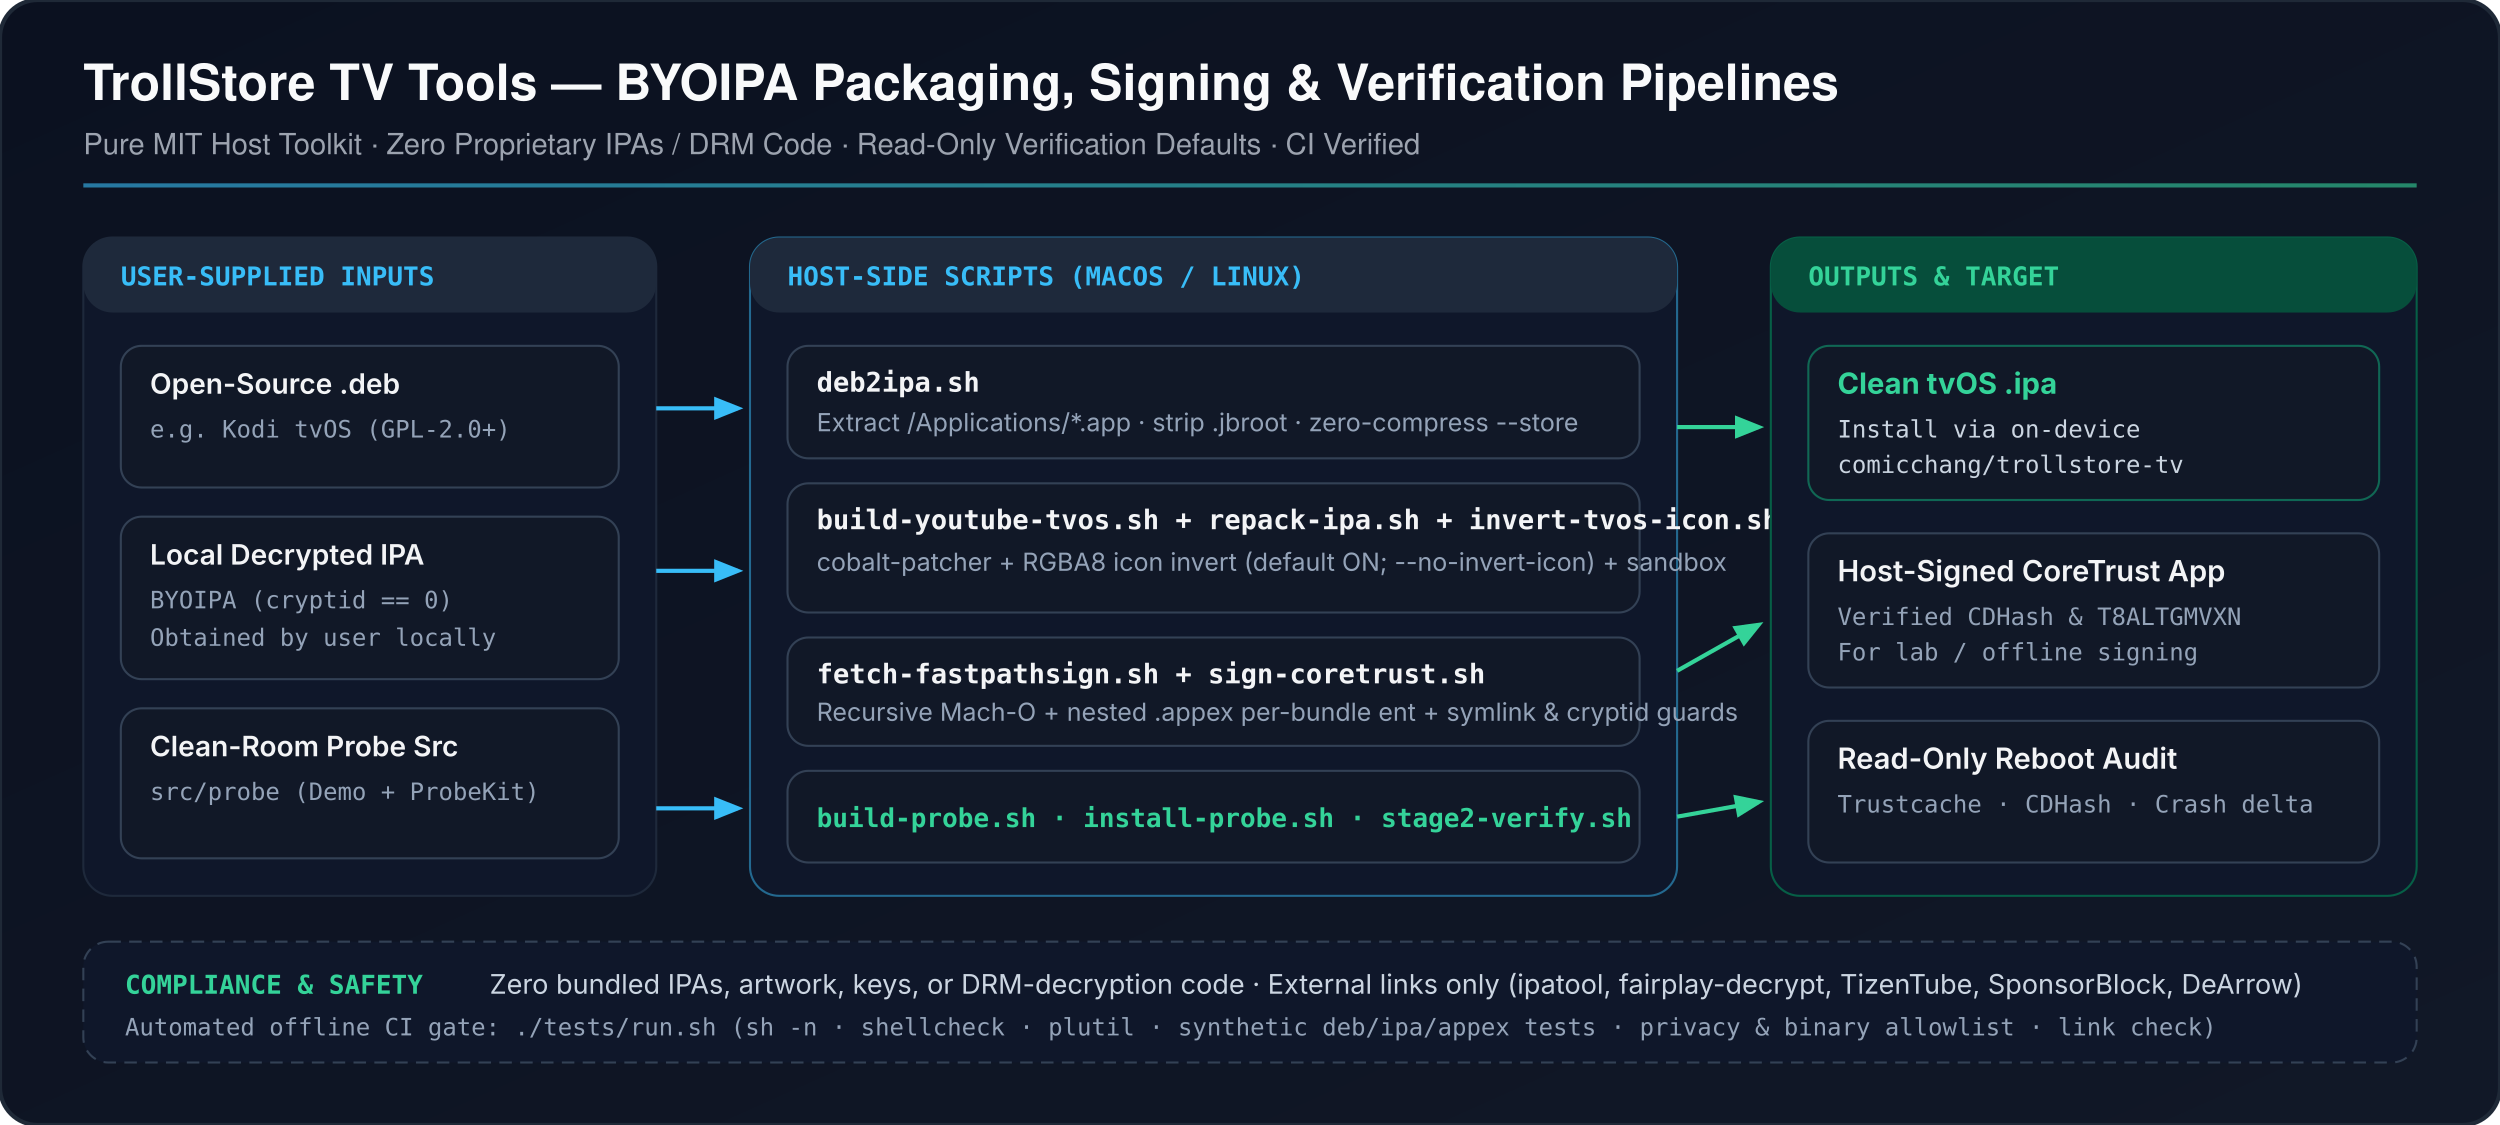
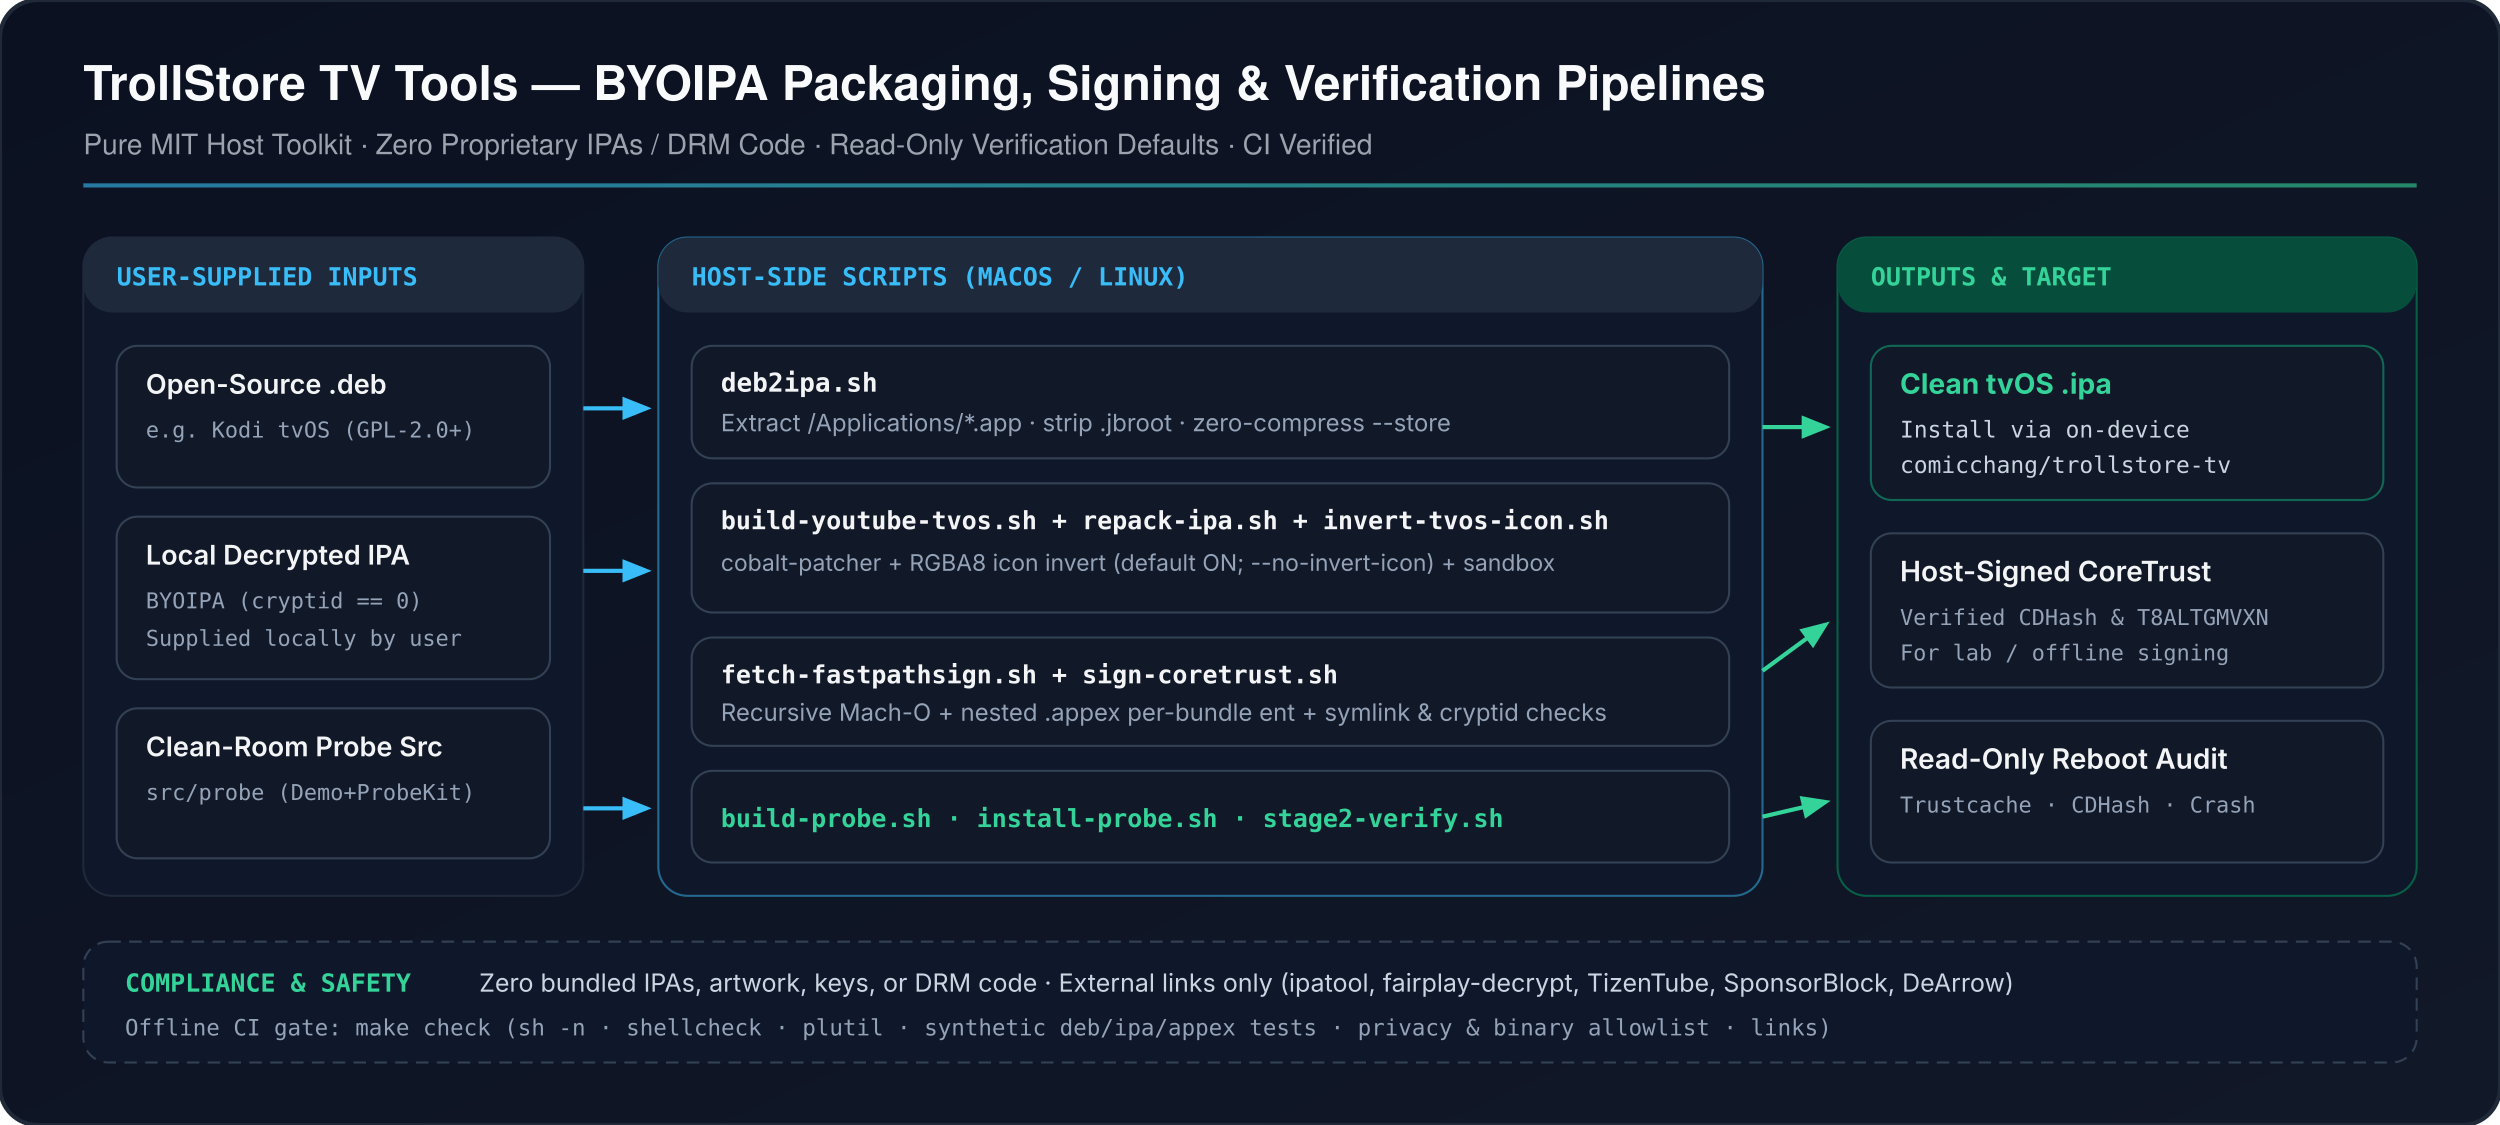
<svg xmlns="http://www.w3.org/2000/svg" viewBox="0 0 1200 540" width="1200" height="540" role="img" aria-label="TrollStore TV Tools Workflow Architecture">
  <defs>
    <linearGradient id="bg2" x1="0" y1="0" x2="1" y2="1">
      <stop offset="0%" stop-color="#0b1120" />
      <stop offset="100%" stop-color="#111827" />
    </linearGradient>
    <linearGradient id="accent2" x1="0" y1="0" x2="1" y2="0">
      <stop offset="0%" stop-color="#38bdf8" />
      <stop offset="100%" stop-color="#34d399" />
    </linearGradient>
    <marker id="arr" viewBox="0 0 10 10" refX="8" refY="5" markerWidth="7" markerHeight="7" orient="auto-start-reverse">
      <path d="M 0 1 L 10 5 L 0 9 z" fill="#38bdf8" />
    </marker>
    <marker id="arrG" viewBox="0 0 10 10" refX="8" refY="5" markerWidth="7" markerHeight="7" orient="auto-start-reverse">
      <path d="M 0 1 L 10 5 L 0 9 z" fill="#34d399" />
    </marker>
  </defs>
  <rect width="1200" height="540" rx="18" fill="url(#bg2)" stroke="#1f2937" stroke-width="2" />
-   <text x="40" y="48" fill="#f9fafb" font-family="-apple-system,BlinkMacSystemFont,Segoe UI,Helvetica,Arial,sans-serif" font-size="24" font-weight="700">TrollStore TV Tools — BYOIPA Packaging, Signing &amp; Verification Pipelines</text>
-   <text x="40" y="74" fill="#9ca3af" font-family="-apple-system,BlinkMacSystemFont,Segoe UI,Helvetica,Arial,sans-serif" font-size="14">Pure MIT Host Toolkit · Zero Proprietary IPAs / DRM Code · Read-Only Verification Defaults · CI Verified</text>
+   <text x="40" y="48" fill="#f9fafb" font-family="-apple-system,BlinkMacSystemFont,Segoe UI,Helvetica,Arial,sans-serif" font-size="23" font-weight="700">TrollStore TV Tools — BYOIPA Packaging, Signing &amp; Verification Pipelines</text>
+   <text x="40" y="74" fill="#9ca3af" font-family="-apple-system,BlinkMacSystemFont,Segoe UI,Helvetica,Arial,sans-serif" font-size="13.5">Pure MIT Host Toolkit · Zero Proprietary IPAs / DRM Code · Read-Only Verification Defaults · CI Verified</text>
  <rect x="40" y="88" width="1120" height="2" fill="url(#accent2)" opacity="0.6" />
-   <rect x="40" y="114" width="275" height="316" rx="14" fill="#0f172a" stroke="#1e293b" />
-   <rect x="40" y="114" width="275" height="36" rx="14" fill="#1e293b" />
-   <text x="58" y="137" fill="#38bdf8" font-family="ui-monospace,monospace" font-size="12.5" font-weight="700">USER-SUPPLIED INPUTS</text>
-   <rect x="58" y="166" width="239" height="68" rx="10" fill="#111827" stroke="#334155" />
-   <text x="72" y="189" fill="#f3f4f6" font-family="-apple-system,sans-serif" font-size="13.5" font-weight="600">Open-Source .deb</text>
-   <text x="72" y="210" fill="#94a3b8" font-family="ui-monospace,monospace" font-size="11.5">e.g. Kodi tvOS (GPL-2.0+)</text>
-   <rect x="58" y="248" width="239" height="78" rx="10" fill="#111827" stroke="#334155" />
-   <text x="72" y="271" fill="#f3f4f6" font-family="-apple-system,sans-serif" font-size="13.5" font-weight="600">Local Decrypted IPA</text>
-   <text x="72" y="292" fill="#94a3b8" font-family="ui-monospace,monospace" font-size="11.5">BYOIPA (cryptid == 0)</text>
-   <text x="72" y="310" fill="#94a3b8" font-family="ui-monospace,monospace" font-size="11.5">Obtained by user locally</text>
-   <rect x="58" y="340" width="239" height="72" rx="10" fill="#111827" stroke="#334155" />
-   <text x="72" y="363" fill="#f3f4f6" font-family="-apple-system,sans-serif" font-size="13.5" font-weight="600">Clean-Room Probe Src</text>
-   <text x="72" y="384" fill="#94a3b8" font-family="ui-monospace,monospace" font-size="11.5">src/probe (Demo + ProbeKit)</text>
-   <rect x="360" y="114" width="445" height="316" rx="14" fill="#0f172a" stroke="#38bdf8" stroke-opacity="0.5" />
-   <rect x="360" y="114" width="445" height="36" rx="14" fill="#1e293b" />
-   <text x="378" y="137" fill="#38bdf8" font-family="ui-monospace,monospace" font-size="12.5" font-weight="700">HOST-SIDE SCRIPTS (MACOS / LINUX)</text>
-   <rect x="378" y="166" width="409" height="54" rx="10" fill="#111827" stroke="#334155" />
-   <text x="392" y="188" fill="#f3f4f6" font-family="ui-monospace,monospace" font-size="13" font-weight="700">deb2ipa.sh</text>
-   <text x="392" y="207" fill="#94a3b8" font-family="-apple-system,sans-serif" font-size="12">Extract /Applications/*.app · strip .jbroot · zero-compress --store</text>
-   <rect x="378" y="232" width="409" height="62" rx="10" fill="#111827" stroke="#334155" />
-   <text x="392" y="254" fill="#f3f4f6" font-family="ui-monospace,monospace" font-size="13" font-weight="700">build-youtube-tvos.sh + repack-ipa.sh + invert-tvos-icon.sh</text>
-   <text x="392" y="274" fill="#94a3b8" font-family="-apple-system,sans-serif" font-size="12">cobalt-patcher + RGBA8 icon invert (default ON; --no-invert-icon) + sandbox</text>
-   <rect x="378" y="306" width="409" height="52" rx="10" fill="#111827" stroke="#334155" />
-   <text x="392" y="328" fill="#f3f4f6" font-family="ui-monospace,monospace" font-size="13" font-weight="700">fetch-fastpathsign.sh + sign-coretrust.sh</text>
-   <text x="392" y="346" fill="#94a3b8" font-family="-apple-system,sans-serif" font-size="12">Recursive Mach-O + nested .appex per-bundle ent + symlink &amp; cryptid guards</text>
-   <rect x="378" y="370" width="409" height="44" rx="10" fill="#111827" stroke="#334155" />
-   <text x="392" y="397" fill="#34d399" font-family="ui-monospace,monospace" font-size="12.5" font-weight="700">build-probe.sh · install-probe.sh · stage2-verify.sh</text>
-   <line x1="315" y1="196" x2="354" y2="196" stroke="#38bdf8" stroke-width="2" marker-end="url(#arr)" />
-   <line x1="315" y1="274" x2="354" y2="274" stroke="#38bdf8" stroke-width="2" marker-end="url(#arr)" />
-   <line x1="315" y1="388" x2="354" y2="388" stroke="#38bdf8" stroke-width="2" marker-end="url(#arr)" />
-   <rect x="850" y="114" width="310" height="316" rx="14" fill="#0f172a" stroke="#065f46" />
-   <rect x="850" y="114" width="310" height="36" rx="14" fill="#064e3b" />
-   <text x="868" y="137" fill="#34d399" font-family="ui-monospace,monospace" font-size="12.5" font-weight="700">OUTPUTS &amp; TARGET</text>
-   <rect x="868" y="166" width="274" height="74" rx="10" fill="#111827" stroke="#10b981" stroke-opacity="0.5" />
-   <text x="882" y="189" fill="#34d399" font-family="-apple-system,sans-serif" font-size="14" font-weight="700">Clean tvOS .ipa</text>
-   <text x="882" y="210" fill="#cbd5e1" font-family="ui-monospace,monospace" font-size="11.5">Install via on-device</text>
-   <text x="882" y="227" fill="#cbd5e1" font-family="ui-monospace,monospace" font-size="11.5">comicchang/trollstore-tv</text>
-   <rect x="868" y="256" width="274" height="74" rx="10" fill="#111827" stroke="#334155" />
-   <text x="882" y="279" fill="#f3f4f6" font-family="-apple-system,sans-serif" font-size="14" font-weight="600">Host-Signed CoreTrust App</text>
-   <text x="882" y="300" fill="#94a3b8" font-family="ui-monospace,monospace" font-size="11.5">Verified CDHash &amp; T8ALTGMVXN</text>
-   <text x="882" y="317" fill="#94a3b8" font-family="ui-monospace,monospace" font-size="11.5">For lab / offline signing</text>
-   <rect x="868" y="346" width="274" height="68" rx="10" fill="#111827" stroke="#334155" />
-   <text x="882" y="369" fill="#f3f4f6" font-family="-apple-system,sans-serif" font-size="14" font-weight="600">Read-Only Reboot Audit</text>
-   <text x="882" y="390" fill="#94a3b8" font-family="ui-monospace,monospace" font-size="11.5">Trustcache · CDHash · Crash delta</text>
-   <line x1="805" y1="205" x2="844" y2="205" stroke="#34d399" stroke-width="2" marker-end="url(#arrG)" />
-   <line x1="805" y1="322" x2="844" y2="300" stroke="#34d399" stroke-width="2" marker-end="url(#arrG)" />
-   <line x1="805" y1="392" x2="844" y2="385" stroke="#34d399" stroke-width="2" marker-end="url(#arrG)" />
+   <rect x="40" y="114" width="240" height="316" rx="14" fill="#0f172a" stroke="#1e293b" />
+   <rect x="40" y="114" width="240" height="36" rx="14" fill="#1e293b" />
+   <text x="56" y="137" fill="#38bdf8" font-family="ui-monospace,monospace" font-size="12" font-weight="700">USER-SUPPLIED INPUTS</text>
+   <rect x="56" y="166" width="208" height="68" rx="10" fill="#111827" stroke="#334155" />
+   <text x="70" y="189" fill="#f3f4f6" font-family="-apple-system,sans-serif" font-size="13" font-weight="600">Open-Source .deb</text>
+   <text x="70" y="210" fill="#94a3b8" font-family="ui-monospace,monospace" font-size="10.5">e.g. Kodi tvOS (GPL-2.0+)</text>
+   <rect x="56" y="248" width="208" height="78" rx="10" fill="#111827" stroke="#334155" />
+   <text x="70" y="271" fill="#f3f4f6" font-family="-apple-system,sans-serif" font-size="13" font-weight="600">Local Decrypted IPA</text>
+   <text x="70" y="292" fill="#94a3b8" font-family="ui-monospace,monospace" font-size="10.5">BYOIPA (cryptid == 0)</text>
+   <text x="70" y="310" fill="#94a3b8" font-family="ui-monospace,monospace" font-size="10.5">Supplied locally by user</text>
+   <rect x="56" y="340" width="208" height="72" rx="10" fill="#111827" stroke="#334155" />
+   <text x="70" y="363" fill="#f3f4f6" font-family="-apple-system,sans-serif" font-size="13" font-weight="600">Clean-Room Probe Src</text>
+   <text x="70" y="384" fill="#94a3b8" font-family="ui-monospace,monospace" font-size="10.5">src/probe (Demo+ProbeKit)</text>
+   <rect x="316" y="114" width="530" height="316" rx="14" fill="#0f172a" stroke="#38bdf8" stroke-opacity="0.5" />
+   <rect x="316" y="114" width="530" height="36" rx="14" fill="#1e293b" />
+   <text x="332" y="137" fill="#38bdf8" font-family="ui-monospace,monospace" font-size="12" font-weight="700">HOST-SIDE SCRIPTS (MACOS / LINUX)</text>
+   <rect x="332" y="166" width="498" height="54" rx="10" fill="#111827" stroke="#334155" />
+   <text x="346" y="188" fill="#f3f4f6" font-family="ui-monospace,monospace" font-size="12.5" font-weight="700">deb2ipa.sh</text>
+   <text x="346" y="207" fill="#94a3b8" font-family="-apple-system,sans-serif" font-size="11.5">Extract /Applications/*.app · strip .jbroot · zero-compress --store</text>
+   <rect x="332" y="232" width="498" height="62" rx="10" fill="#111827" stroke="#334155" />
+   <text x="346" y="254" fill="#f3f4f6" font-family="ui-monospace,monospace" font-size="12" font-weight="700">build-youtube-tvos.sh + repack-ipa.sh + invert-tvos-icon.sh</text>
+   <text x="346" y="274" fill="#94a3b8" font-family="-apple-system,sans-serif" font-size="11">cobalt-patcher + RGBA8 icon invert (default ON; --no-invert-icon) + sandbox</text>
+   <rect x="332" y="306" width="498" height="52" rx="10" fill="#111827" stroke="#334155" />
+   <text x="346" y="328" fill="#f3f4f6" font-family="ui-monospace,monospace" font-size="12" font-weight="700">fetch-fastpathsign.sh + sign-coretrust.sh</text>
+   <text x="346" y="346" fill="#94a3b8" font-family="-apple-system,sans-serif" font-size="11.5">Recursive Mach-O + nested .appex per-bundle ent + symlink &amp; cryptid checks</text>
+   <rect x="332" y="370" width="498" height="44" rx="10" fill="#111827" stroke="#334155" />
+   <text x="346" y="397" fill="#34d399" font-family="ui-monospace,monospace" font-size="12" font-weight="700">build-probe.sh · install-probe.sh · stage2-verify.sh</text>
+   <line x1="280" y1="196" x2="310" y2="196" stroke="#38bdf8" stroke-width="2" marker-end="url(#arr)" />
+   <line x1="280" y1="274" x2="310" y2="274" stroke="#38bdf8" stroke-width="2" marker-end="url(#arr)" />
+   <line x1="280" y1="388" x2="310" y2="388" stroke="#38bdf8" stroke-width="2" marker-end="url(#arr)" />
+   <rect x="882" y="114" width="278" height="316" rx="14" fill="#0f172a" stroke="#065f46" />
+   <rect x="882" y="114" width="278" height="36" rx="14" fill="#064e3b" />
+   <text x="898" y="137" fill="#34d399" font-family="ui-monospace,monospace" font-size="12" font-weight="700">OUTPUTS &amp; TARGET</text>
+   <rect x="898" y="166" width="246" height="74" rx="10" fill="#111827" stroke="#10b981" stroke-opacity="0.5" />
+   <text x="912" y="189" fill="#34d399" font-family="-apple-system,sans-serif" font-size="13.5" font-weight="700">Clean tvOS .ipa</text>
+   <text x="912" y="210" fill="#cbd5e1" font-family="ui-monospace,monospace" font-size="11">Install via on-device</text>
+   <text x="912" y="227" fill="#cbd5e1" font-family="ui-monospace,monospace" font-size="11">comicchang/trollstore-tv</text>
+   <rect x="898" y="256" width="246" height="74" rx="10" fill="#111827" stroke="#334155" />
+   <text x="912" y="279" fill="#f3f4f6" font-family="-apple-system,sans-serif" font-size="13.5" font-weight="600">Host-Signed CoreTrust</text>
+   <text x="912" y="300" fill="#94a3b8" font-family="ui-monospace,monospace" font-size="10.5">Verified CDHash &amp; T8ALTGMVXN</text>
+   <text x="912" y="317" fill="#94a3b8" font-family="ui-monospace,monospace" font-size="10.5">For lab / offline signing</text>
+   <rect x="898" y="346" width="246" height="68" rx="10" fill="#111827" stroke="#334155" />
+   <text x="912" y="369" fill="#f3f4f6" font-family="-apple-system,sans-serif" font-size="13.5" font-weight="600">Read-Only Reboot Audit</text>
+   <text x="912" y="390" fill="#94a3b8" font-family="ui-monospace,monospace" font-size="10.5">Trustcache · CDHash · Crash</text>
+   <line x1="846" y1="205" x2="876" y2="205" stroke="#34d399" stroke-width="2" marker-end="url(#arrG)" />
+   <line x1="846" y1="322" x2="876" y2="300" stroke="#34d399" stroke-width="2" marker-end="url(#arrG)" />
+   <line x1="846" y1="392" x2="876" y2="385" stroke="#34d399" stroke-width="2" marker-end="url(#arrG)" />
  <rect x="40" y="452" width="1120" height="58" rx="12" fill="#0f172a" stroke="#334155" stroke-dasharray="6 4" />
-   <text x="60" y="477" fill="#34d399" font-family="ui-monospace,monospace" font-size="12.5" font-weight="700">COMPLIANCE &amp; SAFETY</text>
-   <text x="235" y="477" fill="#cbd5e1" font-family="-apple-system,sans-serif" font-size="13">Zero bundled IPAs, artwork, keys, or DRM-decryption code · External links only (ipatool, fairplay-decrypt, TizenTube, SponsorBlock, DeArrow)</text>
-   <text x="60" y="497" fill="#94a3b8" font-family="ui-monospace,monospace" font-size="11.5">Automated offline CI gate: ./tests/run.sh (sh -n · shellcheck · plutil · synthetic deb/ipa/appex tests · privacy &amp; binary allowlist · link check)</text>
+   <text x="60" y="476" fill="#34d399" font-family="ui-monospace,monospace" font-size="12" font-weight="700">COMPLIANCE &amp; SAFETY</text>
+   <text x="230" y="476" fill="#cbd5e1" font-family="-apple-system,sans-serif" font-size="12">Zero bundled IPAs, artwork, keys, or DRM code · External links only (ipatool, fairplay-decrypt, TizenTube, SponsorBlock, DeArrow)</text>
+   <text x="60" y="497" fill="#94a3b8" font-family="ui-monospace,monospace" font-size="10.8">Offline CI gate: make check (sh -n · shellcheck · plutil · synthetic deb/ipa/appex tests · privacy &amp; binary allowlist · links)</text>
</svg>
